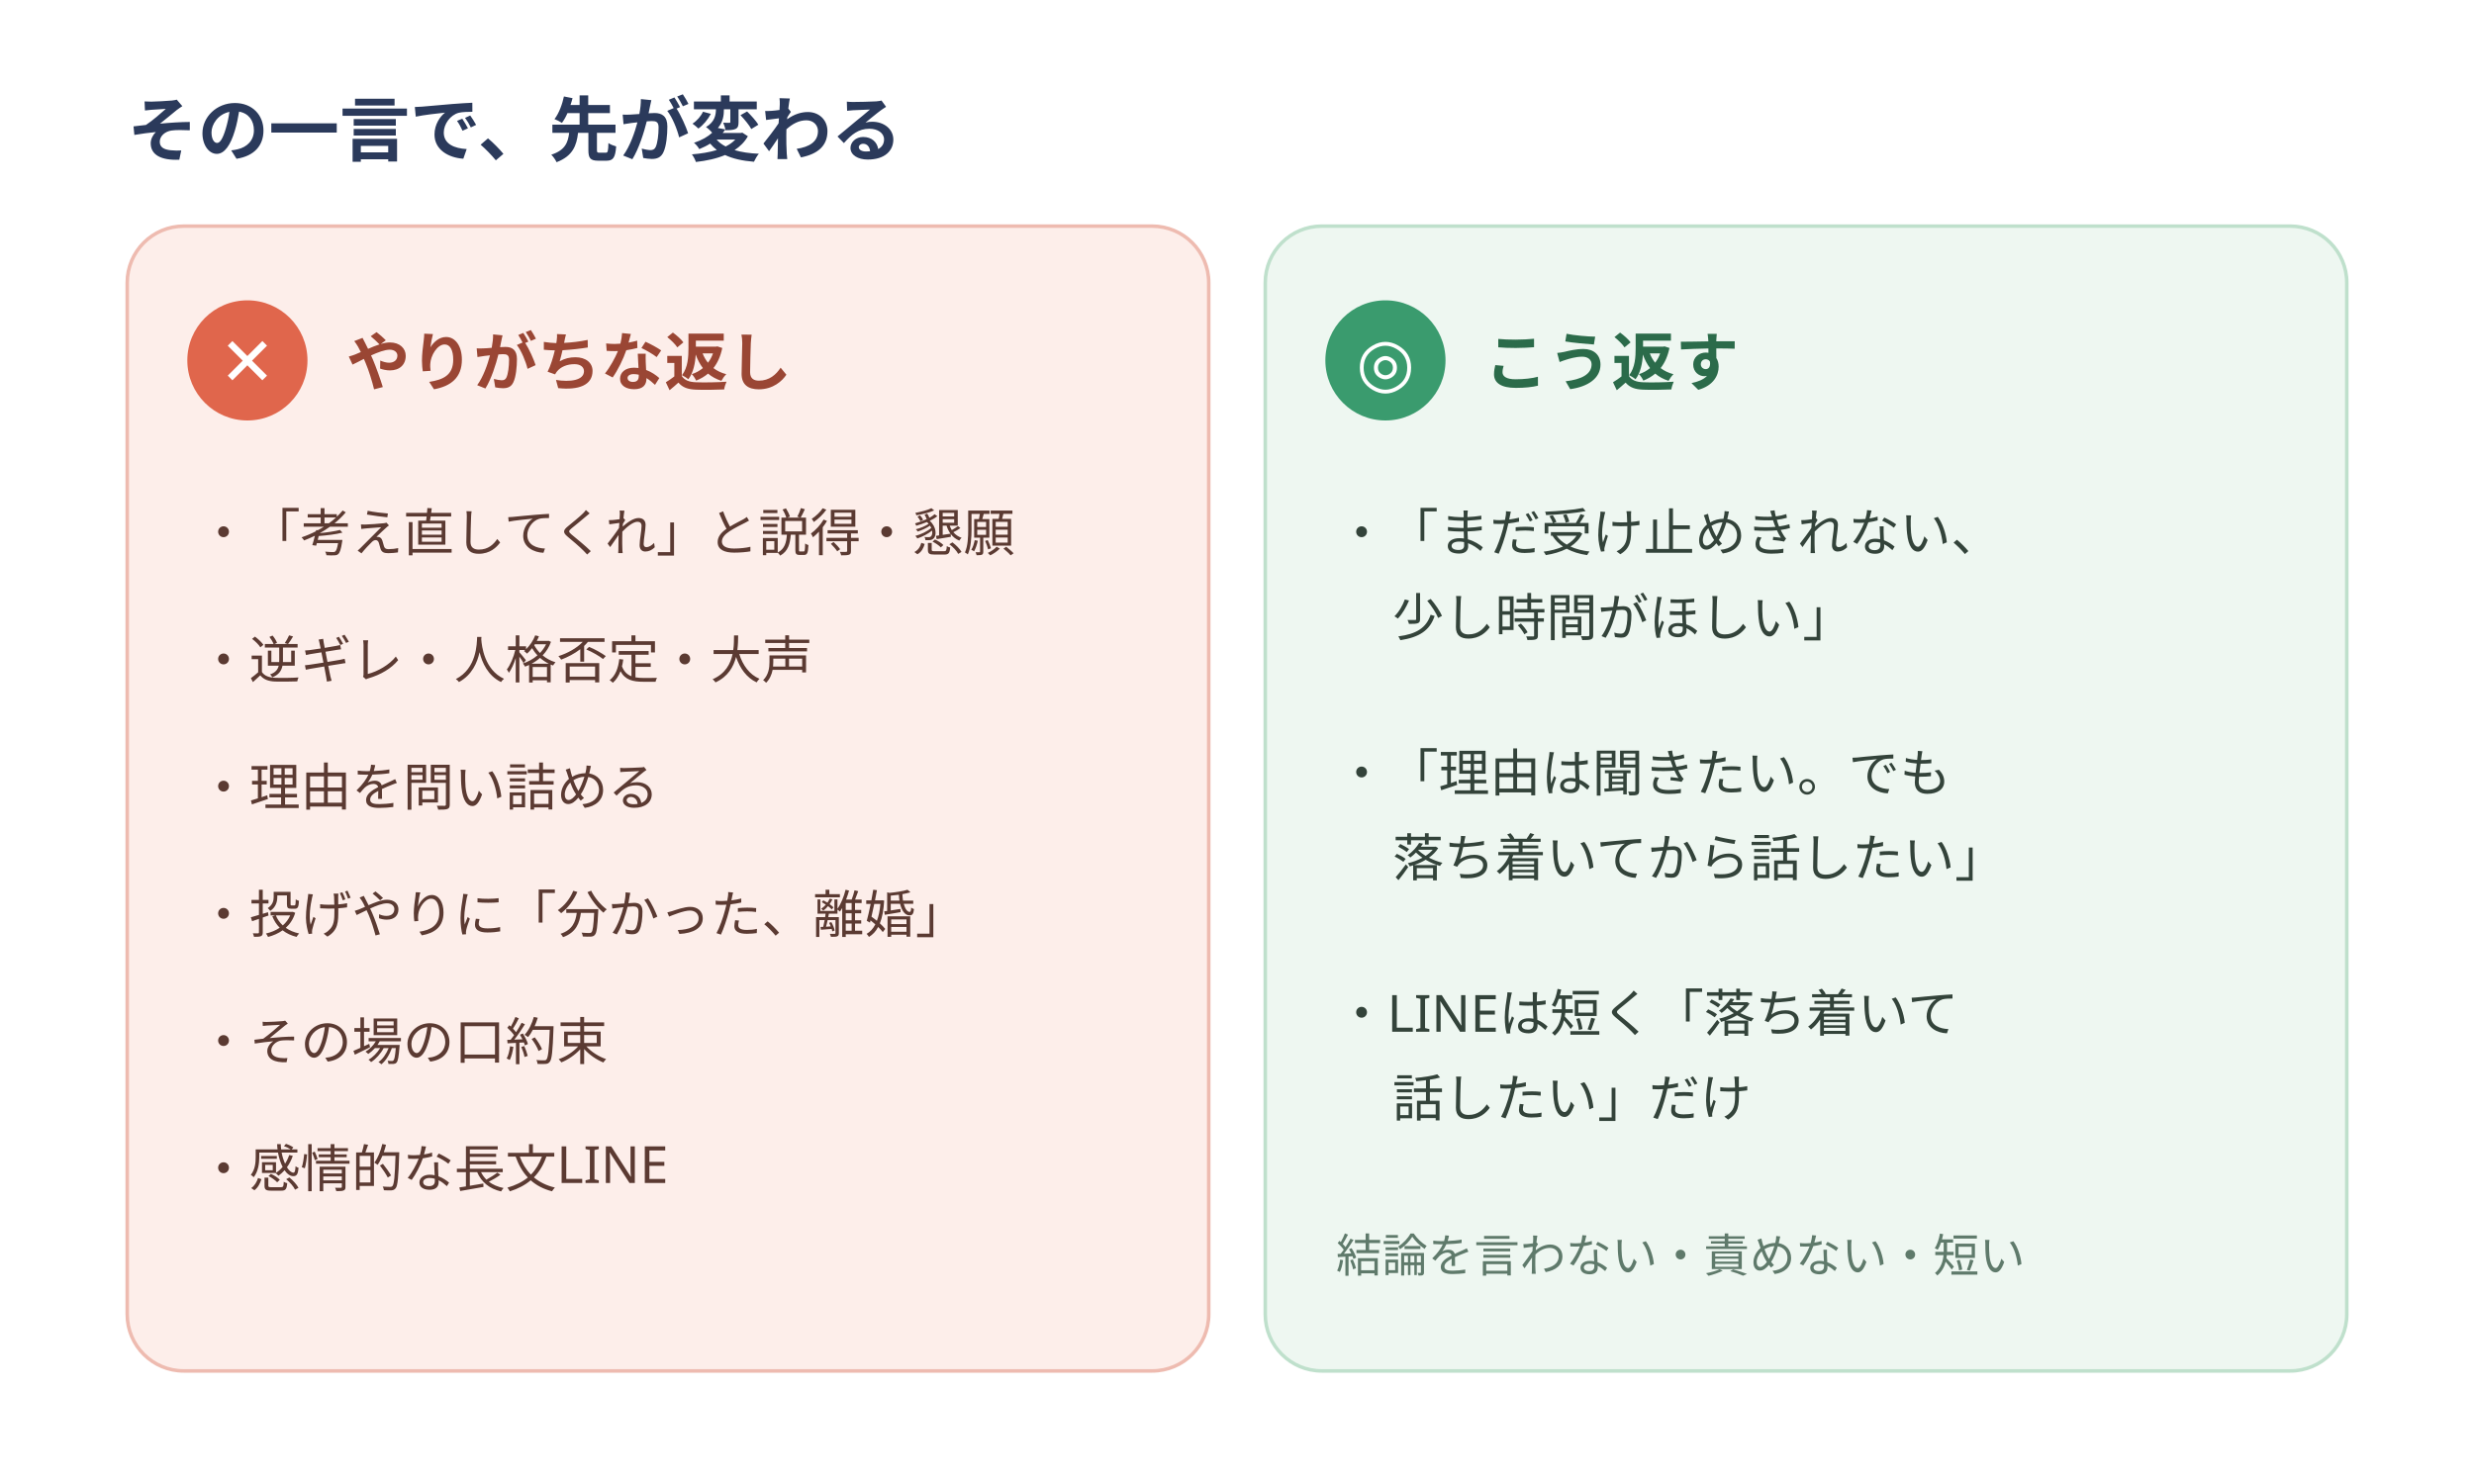
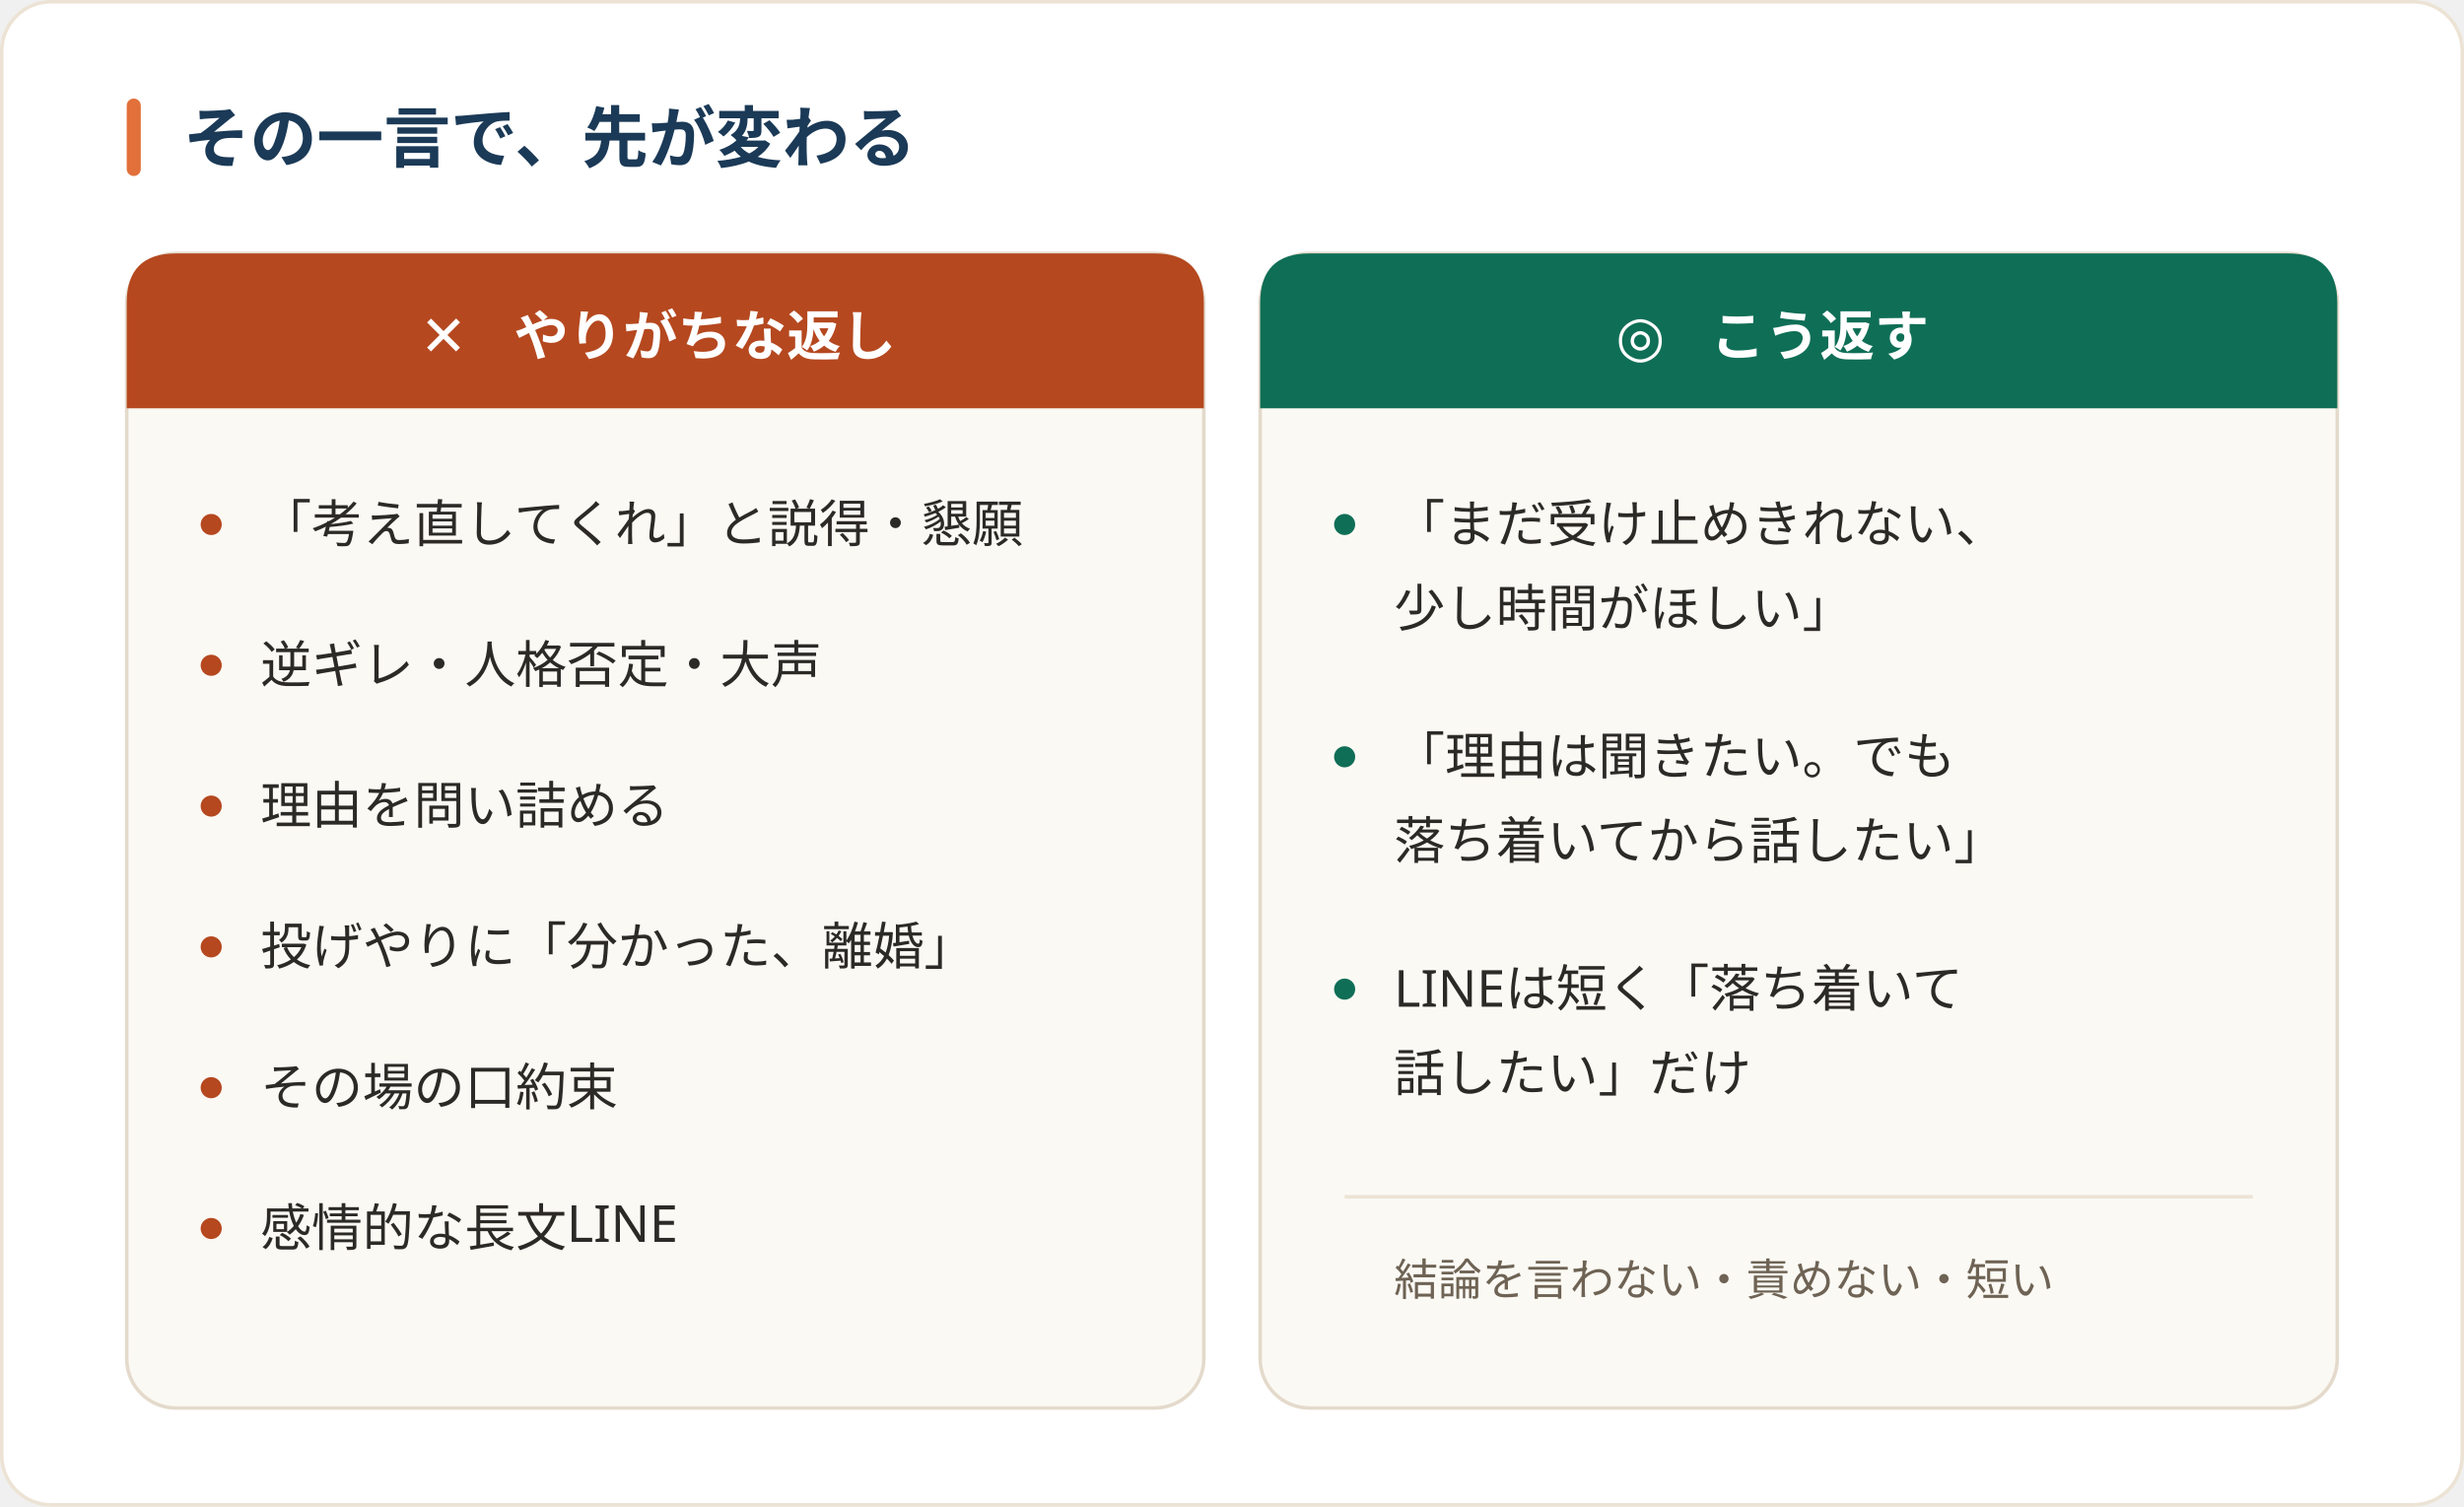
- <svg xmlns="http://www.w3.org/2000/svg" viewBox="0 0 700 420" role="img" aria-labelledby="t" font-family="'Noto Sans JP','Hiragino Kaku Gothic ProN',sans-serif">
-   <rect width="700" height="420" fill="#ffffff" />
-   <text x="36" y="44" font-size="20" font-weight="700" fill="#2b3a5b">その一言で、先が変わる</text>
-   <rect x="36" y="64" width="306" height="324" rx="16" fill="#fdeeea" stroke="#eebbb0" />
-   <circle cx="70" cy="102" r="17" fill="#e0664c" />
-   <text x="70" y="109" font-size="19" font-weight="700" fill="#ffffff" text-anchor="middle">✕</text>
-   <text x="98" y="109" font-size="18" font-weight="700" fill="#9a4634">やりがちな返し</text>
-   <g font-size="14.5" fill="#5b3a32">
-     <text x="56" y="156">・「考え直してくれ」と説得・懇願</text>
-     <text x="56" y="192">・逆ギレ・人格否定・大声</text>
-     <text x="56" y="228">・理由を問い詰める</text>
-     <text x="56" y="264">・投げやりに「分かった、離婚」</text>
-     <text x="56" y="300">・その場の口約束</text>
-     <text x="56" y="336">・感情的な長文LINE</text>
+ <svg xmlns="http://www.w3.org/2000/svg" viewBox="0 0 700 428" role="img" aria-labelledby="t" font-family="'Zen Kaku Gothic New','Noto Sans JP','Hiragino Kaku Gothic ProN',sans-serif">
+   <rect x="0.5" y="0.5" width="699" height="427" rx="14" fill="#FFFFFF" stroke="#ECE3D5" />
+   <rect x="36" y="28" width="4" height="22" rx="2" fill="#E2703A" />
+   <text x="52" y="46" font-size="19" font-weight="800" fill="#1B3A57">その一言で、先が変わる</text>
+   <rect x="36" y="72" width="306" height="328" rx="14" fill="#FBF9F4" stroke="#E4DACB" />
+   <path d="M36 116 V86 Q36 72 50 72 H328 Q342 72 342 86 V116 Z" fill="#B5481F" />
+   <text x="126" y="101" font-size="16" font-weight="700" fill="#FFFFFF" text-anchor="middle">✕</text>
+   <text x="146" y="101" font-size="15.5" font-weight="700" fill="#FFFFFF">やりがちな返し</text>
+   <g font-size="14.5" fill="#2C2A26">
+     <circle cx="60" cy="149" r="3" fill="#B5481F" />
+     <text x="74" y="154">「考え直してくれ」と説得・懇願</text>
+     <circle cx="60" cy="189" r="3" fill="#B5481F" />
+     <text x="74" y="194">逆ギレ・人格否定・大声</text>
+     <circle cx="60" cy="229" r="3" fill="#B5481F" />
+     <text x="74" y="234">理由を問い詰める</text>
+     <circle cx="60" cy="269" r="3" fill="#B5481F" />
+     <text x="74" y="274">投げやりに「分かった、離婚」</text>
+     <circle cx="60" cy="309" r="3" fill="#B5481F" />
+     <text x="74" y="314">その場の口約束</text>
+     <circle cx="60" cy="349" r="3" fill="#B5481F" />
+     <text x="74" y="354">感情的な長文LINE</text>
  </g>
-   <rect x="358" y="64" width="306" height="324" rx="16" fill="#eef7f1" stroke="#bfe0cc" />
-   <circle cx="392" cy="102" r="17" fill="#3a9b6e" />
-   <text x="392" y="109" font-size="19" font-weight="700" fill="#ffffff" text-anchor="middle">◎</text>
-   <text x="420" y="109" font-size="18" font-weight="700" fill="#2b6b4a">こう返す</text>
-   <g font-size="14.5" fill="#33433a">
-     <text x="378" y="156">・「まだ受け止めきれない、</text>
-     <text x="394" y="180">　少し時間がほしい」</text>
-     <text x="378" y="224">・「理由は聞きたい。でも</text>
-     <text x="394" y="248">　落ち着いてから話したい」</text>
-     <text x="378" y="292">・LINEは短く「落ち着いて</text>
-     <text x="394" y="316">　話したい」だけ</text>
-     <text x="378" y="360" font-size="13" fill="#5f7a6b">結論を言わない・責めない・短い</text>
+   <rect x="358" y="72" width="306" height="328" rx="14" fill="#FBF9F4" stroke="#E4DACB" />
+   <path d="M358 116 V86 Q358 72 372 72 H650 Q664 72 664 86 V116 Z" fill="#0F6E56" />
+   <text x="466" y="101" font-size="16" font-weight="700" fill="#FFFFFF" text-anchor="middle">◎</text>
+   <text x="486" y="101" font-size="15.5" font-weight="700" fill="#FFFFFF">こう返す</text>
+   <g font-size="14.5" fill="#2C2A26">
+     <circle cx="382" cy="149" r="3" fill="#0F6E56" />
+     <text x="396" y="154">「まだ受け止めきれない、</text>
+     <text x="396" y="178">　少し時間がほしい」</text>
+     <circle cx="382" cy="215" r="3" fill="#0F6E56" />
+     <text x="396" y="220">「理由は聞きたい。でも</text>
+     <text x="396" y="244">　落ち着いてから話したい」</text>
+     <circle cx="382" cy="281" r="3" fill="#0F6E56" />
+     <text x="396" y="286">LINEは短く「落ち着いて</text>
+     <text x="396" y="310">　話したい」だけ</text>
  </g>
+   <line x1="382" y1="340" x2="640" y2="340" stroke="#ECE3D5" />
+   <text x="396" y="368" font-size="12.5" fill="#6E6354">結論を言わない・責めない・短い</text>
</svg>
